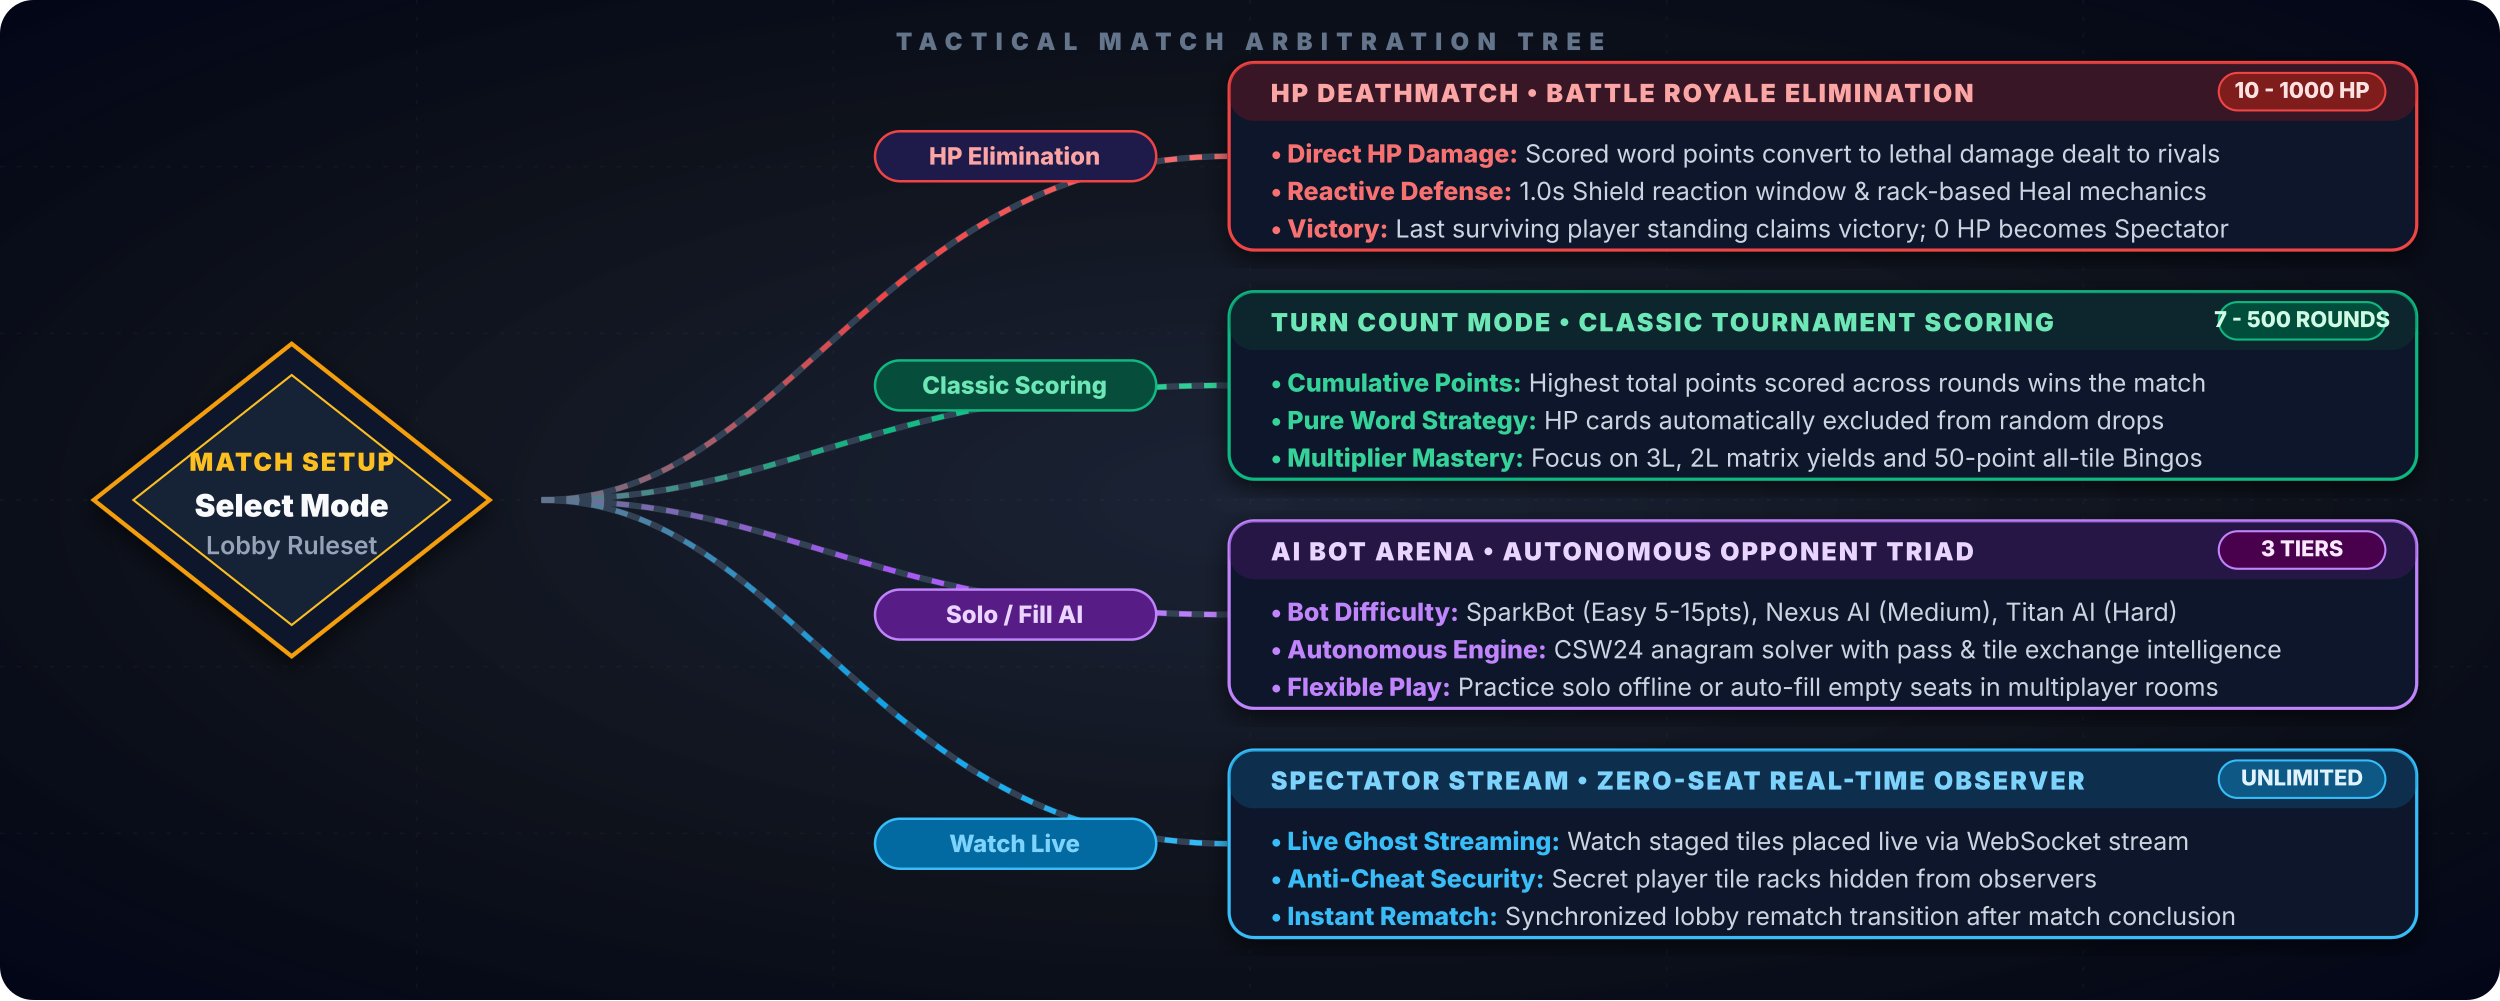
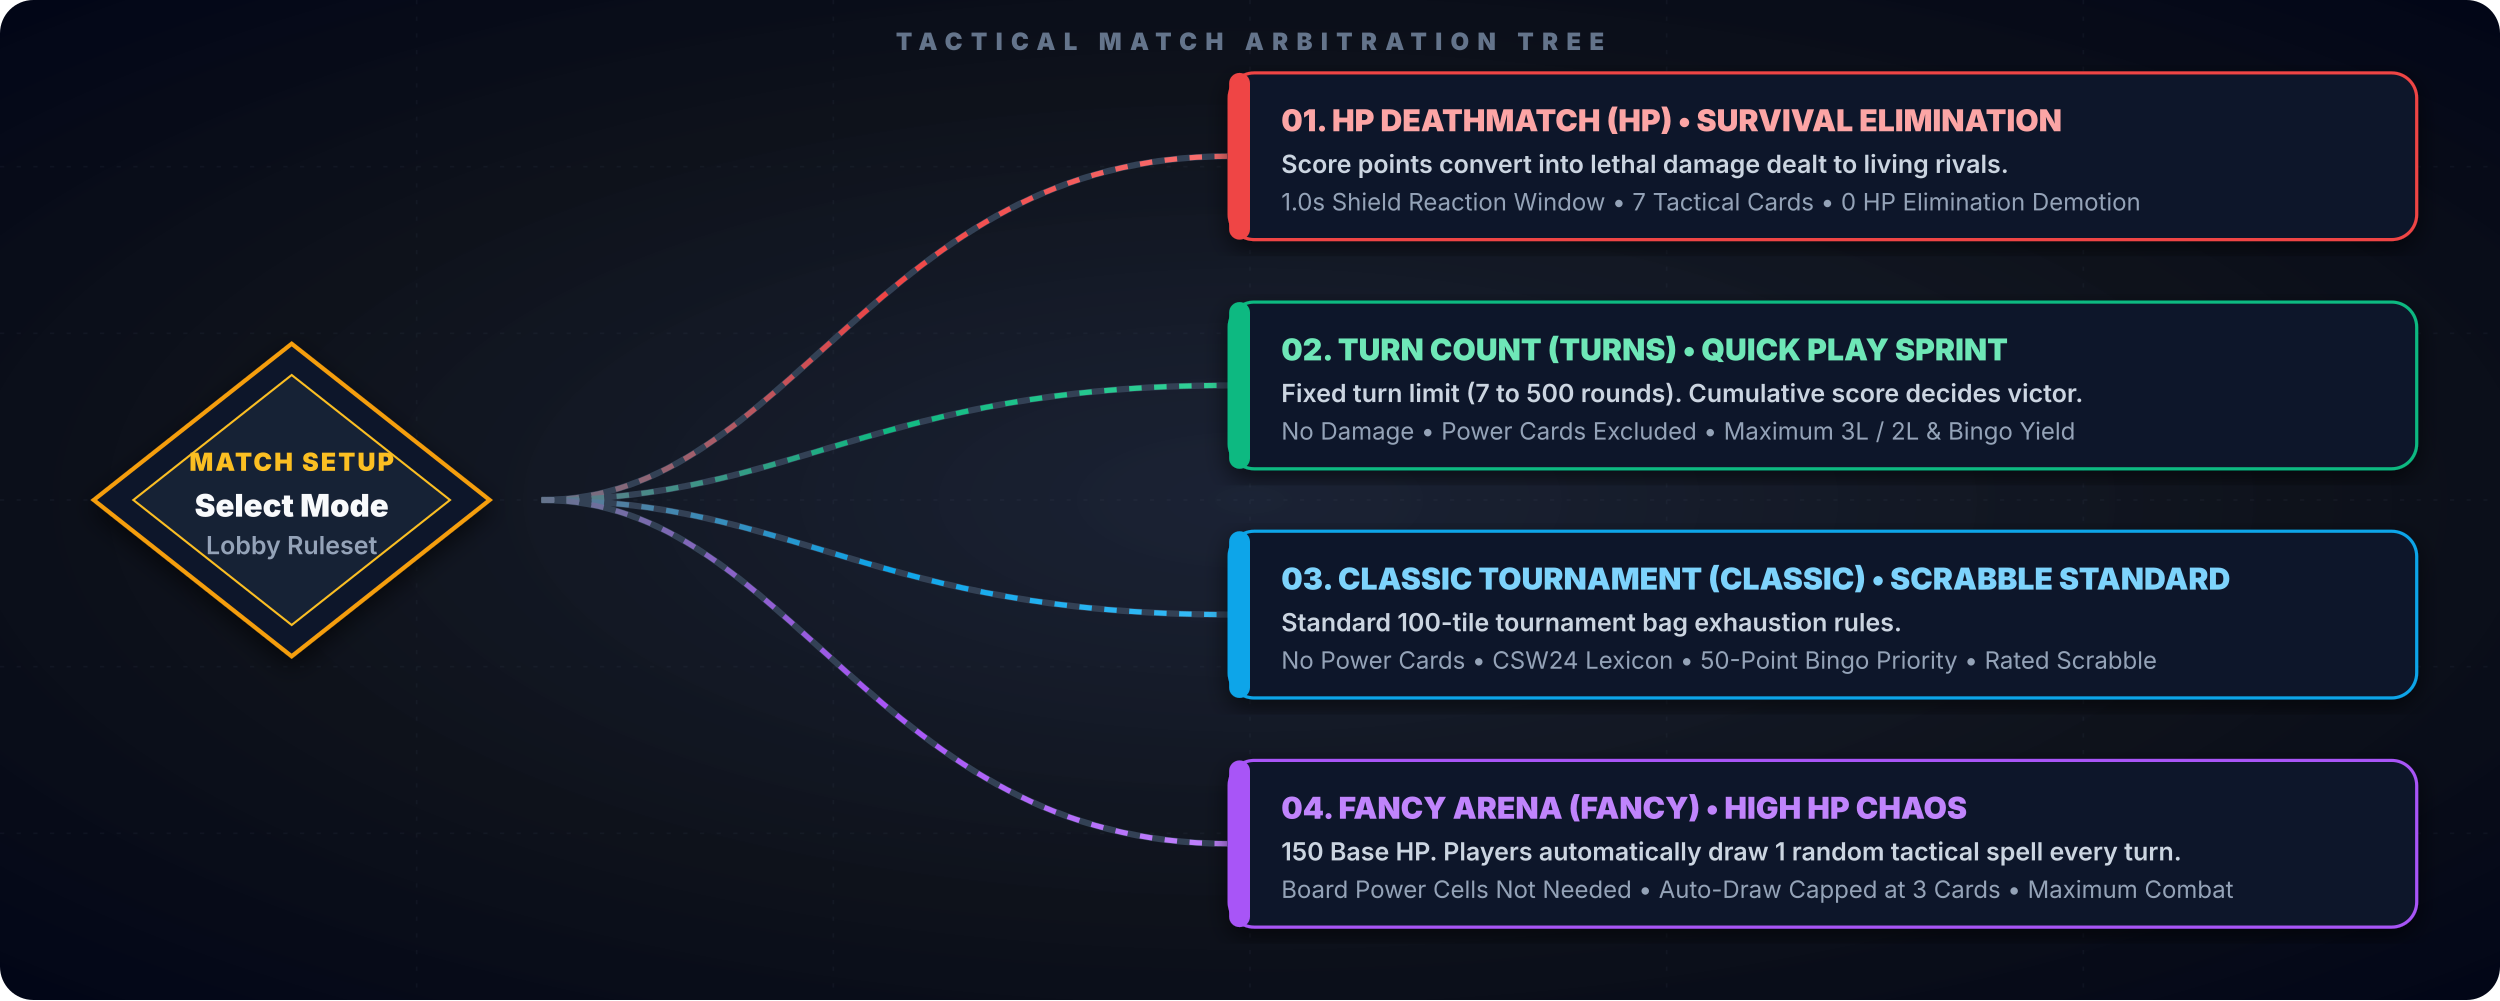
<svg xmlns="http://www.w3.org/2000/svg" viewBox="0 0 1200 480" width="100%" height="100%">
  <defs>
    <radialGradient id="treeBg" cx="50%" cy="50%" r="70%">
      <stop offset="0%" stop-color="#0f172a" stop-opacity="0.95" />
      <stop offset="60%" stop-color="#090d16" stop-opacity="0.98" />
      <stop offset="100%" stop-color="#020617" stop-opacity="1" />
    </radialGradient>
    <linearGradient id="branchRed" x1="0%" y1="0%" x2="100%" y2="0%">
      <stop offset="0%" stop-color="#64748b" />
      <stop offset="50%" stop-color="#ef4444" />
      <stop offset="100%" stop-color="#f87171" />
    </linearGradient>
    <linearGradient id="branchGreen" x1="0%" y1="0%" x2="100%" y2="0%">
      <stop offset="0%" stop-color="#64748b" />
      <stop offset="50%" stop-color="#10b981" />
      <stop offset="100%" stop-color="#34d399" />
    </linearGradient>
+     <linearGradient id="branchBlue" x1="0%" y1="0%" x2="100%" y2="0%">
+       <stop offset="0%" stop-color="#64748b" />
+       <stop offset="50%" stop-color="#0ea5e9" />
+       <stop offset="100%" stop-color="#38bdf8" />
+     </linearGradient>
    <linearGradient id="branchPurple" x1="0%" y1="0%" x2="100%" y2="0%">
      <stop offset="0%" stop-color="#64748b" />
      <stop offset="50%" stop-color="#a855f7" />
      <stop offset="100%" stop-color="#c084fc" />
    </linearGradient>
-     <linearGradient id="branchCyan" x1="0%" y1="0%" x2="100%" y2="0%">
-       <stop offset="0%" stop-color="#64748b" />
-       <stop offset="50%" stop-color="#0ea5e9" />
-       <stop offset="100%" stop-color="#38bdf8" />
-     </linearGradient>
    <filter id="nodeShadow" x="-10%" y="-10%" width="120%" height="120%">
      <feDropShadow dx="0" dy="4" stdDeviation="6" flood-color="#000000" flood-opacity="0.6" />
    </filter>
    <style>
-  @keyframes energyPulse {
-  to { stroke-dashoffset: -32; }
-  }
-  @keyframes coreGlow {
-  0%, 100% { stroke-opacity: 0.4; }
-  50% { stroke-opacity: 1.0; }
-  }
-  .anim-stream-red { stroke-dasharray: 6 6; animation: energyPulse 2.2s linear infinite; }
-  .anim-stream-green { stroke-dasharray: 6 6; animation: energyPulse 2.6s linear infinite; }
-  .anim-stream-purple { stroke-dasharray: 6 6; animation: energyPulse 2.4s linear infinite; }
-  .anim-stream-cyan { stroke-dasharray: 6 6; animation: energyPulse 2.8s linear infinite; }
-  .anim-core { animation: coreGlow 4s ease-in-out infinite; }
-  </style>
+       @keyframes energyPulse {
+         to { stroke-dashoffset: -32; }
+       }
+       @keyframes coreGlow {
+         0%, 100% { stroke-opacity: 0.4; }
+         50% { stroke-opacity: 1.0; }
+       }
+       .anim-stream-red { stroke-dasharray: 6 6; animation: energyPulse 2.2s linear infinite; }
+       .anim-stream-green { stroke-dasharray: 6 6; animation: energyPulse 2.6s linear infinite; }
+       .anim-stream-blue { stroke-dasharray: 6 6; animation: energyPulse 2.4s linear infinite; }
+       .anim-stream-purple { stroke-dasharray: 6 6; animation: energyPulse 2.8s linear infinite; }
+       .anim-core { animation: coreGlow 4s ease-in-out infinite; }
+     </style>
  </defs>
  <rect width="1200" height="480" fill="url(#treeBg)" rx="16" />
  <g opacity="0.12" stroke="#475569" stroke-width="0.75" stroke-dasharray="2 6">
    <path d="M 0 80 L 1200 80 M 0 160 L 1200 160 M 0 240 L 1200 240 M 0 320 L 1200 320 M 0 400 L 1200 400" />
    <path d="M 200 0 L 200 480 M 400 0 L 400 480 M 600 0 L 600 480 M 800 0 L 800 480 M 1000 0 L 1000 480" />
  </g>
  <g transform="translate(600, 24)">
    <text x="0" y="0" fill="#64748b" font-family="'Inter', sans-serif" font-size="11.5" font-weight="900" text-anchor="middle" letter-spacing="4">
-  TACTICAL MATCH ARBITRATION TREE
-  </text>
+       TACTICAL MATCH ARBITRATION TREE
+     </text>
  </g>
  <g fill="none">
    <path d="M 260 240 C 380 240, 420 75, 590 75" stroke="#334155" stroke-width="3" />
    <path d="M 260 240 C 380 240, 420 185, 590 185" stroke="#334155" stroke-width="3" />
    <path d="M 260 240 C 380 240, 420 295, 590 295" stroke="#334155" stroke-width="3" />
    <path d="M 260 240 C 380 240, 420 405, 590 405" stroke="#334155" stroke-width="3" />
    <path d="M 260 240 C 380 240, 420 75, 590 75" stroke="url(#branchRed)" stroke-width="2.5" class="anim-stream-red" />
    <path d="M 260 240 C 380 240, 420 185, 590 185" stroke="url(#branchGreen)" stroke-width="2.5" class="anim-stream-green" />
-     <path d="M 260 240 C 380 240, 420 295, 590 295" stroke="url(#branchPurple)" stroke-width="2.5" class="anim-stream-purple" />
-     <path d="M 260 240 C 380 240, 420 405, 590 405" stroke="url(#branchCyan)" stroke-width="2.5" class="anim-stream-cyan" />
+     <path d="M 260 240 C 380 240, 420 295, 590 295" stroke="url(#branchBlue)" stroke-width="2.5" class="anim-stream-blue" />
+     <path d="M 260 240 C 380 240, 420 405, 590 405" stroke="url(#branchPurple)" stroke-width="2.5" class="anim-stream-purple" />
  </g>
  <g transform="translate(140, 240)" filter="url(#nodeShadow)">
    <polygon points="0,-75 95,0 0,75 -95,0" fill="#0f172a" stroke="#f59e0b" stroke-width="2" class="anim-core" />
    <polygon points="0,-60 76,0 0,60 -76,0" fill="#1e293b" fill-opacity="0.6" stroke="#fbbf24" stroke-width="1" />
    <text x="0" y="-14" fill="#fbbf24" font-family="'Inter', sans-serif" font-size="12" font-weight="900" text-anchor="middle" letter-spacing="1">
-   MATCH SETUP
-  </text>
+       MATCH SETUP
+     </text>
    <text x="0" y="8" fill="#f8fafc" font-family="'Inter', sans-serif" font-size="15" font-weight="900" text-anchor="middle">
-  Select Mode
-  </text>
+       Select Mode
+     </text>
    <text x="0" y="26" fill="#94a3b8" font-family="'Inter', sans-serif" font-size="12" font-weight="600" text-anchor="middle">
-  Lobby Ruleset
-  </text>
+       Lobby Ruleset
+     </text>
  </g>
-   <g transform="translate(420, 63)">
-     <rect width="135" height="24" rx="12" fill="#1e1b4b" stroke="#ef4444" stroke-width="1.2" />
-     <text x="67" y="16" fill="#fca5a5" font-family="'Inter', sans-serif" font-size="11.5" font-weight="800" text-anchor="middle">
-  HP Elimination
-  </text>
+   <g transform="translate(590, 35)" filter="url(#nodeShadow)">
+     <rect width="570" height="80" rx="12" fill="#0f172a" stroke="#ef4444" stroke-width="1.5" />
+     <rect x="0" y="0" width="10" height="80" rx="5" fill="#ef4444" />
+     <text x="25" y="28" fill="#fca5a5" font-family="'Inter', sans-serif" font-size="14.5" font-weight="900">
+       01. HP DEATHMATCH (HP) • SURVIVAL ELIMINATION
+     </text>
+     <text x="25" y="48" fill="#cbd5e1" font-family="'Inter', sans-serif" font-size="12" font-weight="600">
+       Score points convert into lethal damage dealt to living rivals.
+     </text>
+     <text x="25" y="66" fill="#94a3b8" font-family="'Inter', sans-serif" font-size="11.5">
+       1.0s Shield Reaction Window • 7 Tactical Cards • 0 HP Elimination Demotion
+     </text>
  </g>
-   <g transform="translate(420, 173)">
-     <rect width="135" height="24" rx="12" fill="#064e3b" stroke="#10b981" stroke-width="1.2" />
-     <text x="67" y="16" fill="#6ee7b7" font-family="'Inter', sans-serif" font-size="11.5" font-weight="800" text-anchor="middle">
-  Classic Scoring
-  </text>
+   <g transform="translate(590, 145)" filter="url(#nodeShadow)">
+     <rect width="570" height="80" rx="12" fill="#0f172a" stroke="#10b981" stroke-width="1.5" />
+     <rect x="0" y="0" width="10" height="80" rx="5" fill="#10b981" />
+     <text x="25" y="28" fill="#6ee7b7" font-family="'Inter', sans-serif" font-size="14.5" font-weight="900">
+       02. TURN COUNT (TURNS) • QUICK PLAY SPRINT
+     </text>
+     <text x="25" y="48" fill="#cbd5e1" font-family="'Inter', sans-serif" font-size="12" font-weight="600">
+       Fixed turn limit (7 to 500 rounds). Cumulative score decides victor.
+     </text>
+     <text x="25" y="66" fill="#94a3b8" font-family="'Inter', sans-serif" font-size="11.5">
+       No Damage • Power Cards Excluded • Maximum 3L / 2L &amp; Bingo Yield
+     </text>
  </g>
-   <g transform="translate(420, 283)">
-     <rect width="135" height="24" rx="12" fill="#581c87" stroke="#c084fc" stroke-width="1.2" />
-     <text x="67" y="16" fill="#e9d5ff" font-family="'Inter', sans-serif" font-size="11.5" font-weight="800" text-anchor="middle">
-  Solo / Fill AI
-  </text>
+   <g transform="translate(590, 255)" filter="url(#nodeShadow)">
+     <rect width="570" height="80" rx="12" fill="#0f172a" stroke="#0ea5e9" stroke-width="1.5" />
+     <rect x="0" y="0" width="10" height="80" rx="5" fill="#0ea5e9" />
+     <text x="25" y="28" fill="#7dd3fc" font-family="'Inter', sans-serif" font-size="14.5" font-weight="900">
+       03. CLASSIC TOURNAMENT (CLASSIC) • SCRABBLE STANDARD
+     </text>
+     <text x="25" y="48" fill="#cbd5e1" font-family="'Inter', sans-serif" font-size="12" font-weight="600">
+       Standard 100-tile tournament bag exhaustion rules.
+     </text>
+     <text x="25" y="66" fill="#94a3b8" font-family="'Inter', sans-serif" font-size="11.5">
+       No Power Cards • CSW24 Lexicon • 50-Point Bingo Priority • Rated Scrabble
+     </text>
  </g>
-   <g transform="translate(420, 393)">
-     <rect width="135" height="24" rx="12" fill="#0369a1" stroke="#38bdf8" stroke-width="1.2" />
-     <text x="67" y="16" fill="#7dd3fc" font-family="'Inter', sans-serif" font-size="11.5" font-weight="800" text-anchor="middle">
-  Watch Live
-  </text>
-   </g>
-   <g transform="translate(590, 30)" filter="url(#nodeShadow)">
-     <rect width="570" height="90" rx="12" fill="#0f172a" stroke="#ef4444" stroke-width="1.5" />
-     <rect x="0" y="0" width="570" height="28" rx="12" fill="#991b1b" fill-opacity="0.3" />
-     <text x="20" y="19" fill="#fca5a5" font-family="'Inter', sans-serif" font-size="12" font-weight="900" letter-spacing="1">
-  HP DEATHMATCH • BATTLE ROYALE ELIMINATION
-  </text>
-     <rect x="475" y="5" width="80" height="18" rx="9" fill="#7f1d1d" stroke="#ef4444" stroke-width="1" />
-     <text x="515" y="17" fill="#fee2e2" font-family="'Inter', sans-serif" font-size="10.5" font-weight="800" text-anchor="middle">10 - 1000 HP</text>
-     <g transform="translate(20, 48)" font-family="'Inter', sans-serif" font-size="12" fill="#cbd5e1">
-       <text y="0">
-         <tspan fill="#f87171" font-weight="800">• Direct HP Damage:</tspan> Scored word points convert to lethal damage dealt to rivals</text>
-       <text y="18">
-         <tspan fill="#f87171" font-weight="800">• Reactive Defense:</tspan> 1.0s Shield reaction window &amp; rack-based Heal mechanics</text>
-       <text y="36">
-         <tspan fill="#f87171" font-weight="800">• Victory:</tspan> Last surviving player standing claims victory; 0 HP becomes Spectator</text>
-     </g>
-   </g>
-   <g transform="translate(590, 140)" filter="url(#nodeShadow)">
-     <rect width="570" height="90" rx="12" fill="#0f172a" stroke="#10b981" stroke-width="1.5" />
-     <rect x="0" y="0" width="570" height="28" rx="12" fill="#064e3b" fill-opacity="0.3" />
-     <text x="20" y="19" fill="#6ee7b7" font-family="'Inter', sans-serif" font-size="12" font-weight="900" letter-spacing="1">
-  TURN COUNT MODE • CLASSIC TOURNAMENT SCORING
-  </text>
-     <rect x="475" y="5" width="80" height="18" rx="9" fill="#064e3b" stroke="#10b981" stroke-width="1" />
-     <text x="515" y="17" fill="#d1fae5" font-family="'Inter', sans-serif" font-size="10.5" font-weight="800" text-anchor="middle">7 - 500 ROUNDS</text>
-     <g transform="translate(20, 48)" font-family="'Inter', sans-serif" font-size="12" fill="#cbd5e1">
-       <text y="0">
-         <tspan fill="#34d399" font-weight="800">• Cumulative Points:</tspan> Highest total points scored across rounds wins the match</text>
-       <text y="18">
-         <tspan fill="#34d399" font-weight="800">• Pure Word Strategy:</tspan> HP cards automatically excluded from random drops</text>
-       <text y="36">
-         <tspan fill="#34d399" font-weight="800">• Multiplier Mastery:</tspan> Focus on 3L, 2L matrix yields and 50-point all-tile Bingos</text>
-     </g>
-   </g>
-   <g transform="translate(590, 250)" filter="url(#nodeShadow)">
-     <rect width="570" height="90" rx="12" fill="#0f172a" stroke="#c084fc" stroke-width="1.5" />
-     <rect x="0" y="0" width="570" height="28" rx="12" fill="#581c87" fill-opacity="0.3" />
-     <text x="20" y="19" fill="#e9d5ff" font-family="'Inter', sans-serif" font-size="12" font-weight="900" letter-spacing="1">
-  AI BOT ARENA • AUTONOMOUS OPPONENT TRIAD
-  </text>
-     <rect x="475" y="5" width="80" height="18" rx="9" fill="#4a044e" stroke="#c084fc" stroke-width="1" />
-     <text x="515" y="17" fill="#fae8ff" font-family="'Inter', sans-serif" font-size="10.5" font-weight="800" text-anchor="middle">3 TIERS</text>
-     <g transform="translate(20, 48)" font-family="'Inter', sans-serif" font-size="12" fill="#cbd5e1">
-       <text y="0">
-         <tspan fill="#c084fc" font-weight="800">• Bot Difficulty:</tspan> SparkBot (Easy 5-15pts), Nexus AI (Medium), Titan AI (Hard)</text>
-       <text y="18">
-         <tspan fill="#c084fc" font-weight="800">• Autonomous Engine:</tspan> CSW24 anagram solver with pass &amp; tile exchange intelligence</text>
-       <text y="36">
-         <tspan fill="#c084fc" font-weight="800">• Flexible Play:</tspan> Practice solo offline or auto-fill empty seats in multiplayer rooms</text>
-     </g>
-   </g>
-   <g transform="translate(590, 360)" filter="url(#nodeShadow)">
-     <rect width="570" height="90" rx="12" fill="#0f172a" stroke="#38bdf8" stroke-width="1.5" />
-     <rect x="0" y="0" width="570" height="28" rx="12" fill="#0369a1" fill-opacity="0.3" />
-     <text x="20" y="19" fill="#7dd3fc" font-family="'Inter', sans-serif" font-size="12" font-weight="900" letter-spacing="1">
-  SPECTATOR STREAM • ZERO-SEAT REAL-TIME OBSERVER
-  </text>
-     <rect x="475" y="5" width="80" height="18" rx="9" fill="#075985" stroke="#38bdf8" stroke-width="1" />
-     <text x="515" y="17" fill="#e0f2fe" font-family="'Inter', sans-serif" font-size="10.5" font-weight="800" text-anchor="middle">UNLIMITED</text>
-     <g transform="translate(20, 48)" font-family="'Inter', sans-serif" font-size="12" fill="#cbd5e1">
-       <text y="0">
-         <tspan fill="#38bdf8" font-weight="800">• Live Ghost Streaming:</tspan> Watch staged tiles placed live via WebSocket stream</text>
-       <text y="18">
-         <tspan fill="#38bdf8" font-weight="800">• Anti-Cheat Security:</tspan> Secret player tile racks hidden from observers</text>
-       <text y="36">
-         <tspan fill="#38bdf8" font-weight="800">• Instant Rematch:</tspan> Synchronized lobby rematch transition after match conclusion</text>
-     </g>
+   <g transform="translate(590, 365)" filter="url(#nodeShadow)">
+     <rect width="570" height="80" rx="12" fill="#0f172a" stroke="#a855f7" stroke-width="1.5" />
+     <rect x="0" y="0" width="10" height="80" rx="5" fill="#a855f7" />
+     <text x="25" y="28" fill="#c084fc" font-family="'Inter', sans-serif" font-size="14.5" font-weight="900">
+       04. FANCY ARENA (FANCY) • HIGH HP CHAOS
+     </text>
+     <text x="25" y="48" fill="#cbd5e1" font-family="'Inter', sans-serif" font-size="12" font-weight="600">
+       150 Base HP. Players automatically draw 1 random tactical spell every turn.
+     </text>
+     <text x="25" y="66" fill="#94a3b8" font-family="'Inter', sans-serif" font-size="11.5">
+       Board Power Cells Not Needed • Auto-Draw Capped at 3 Cards • Maximum Combat
+     </text>
  </g>
</svg>
